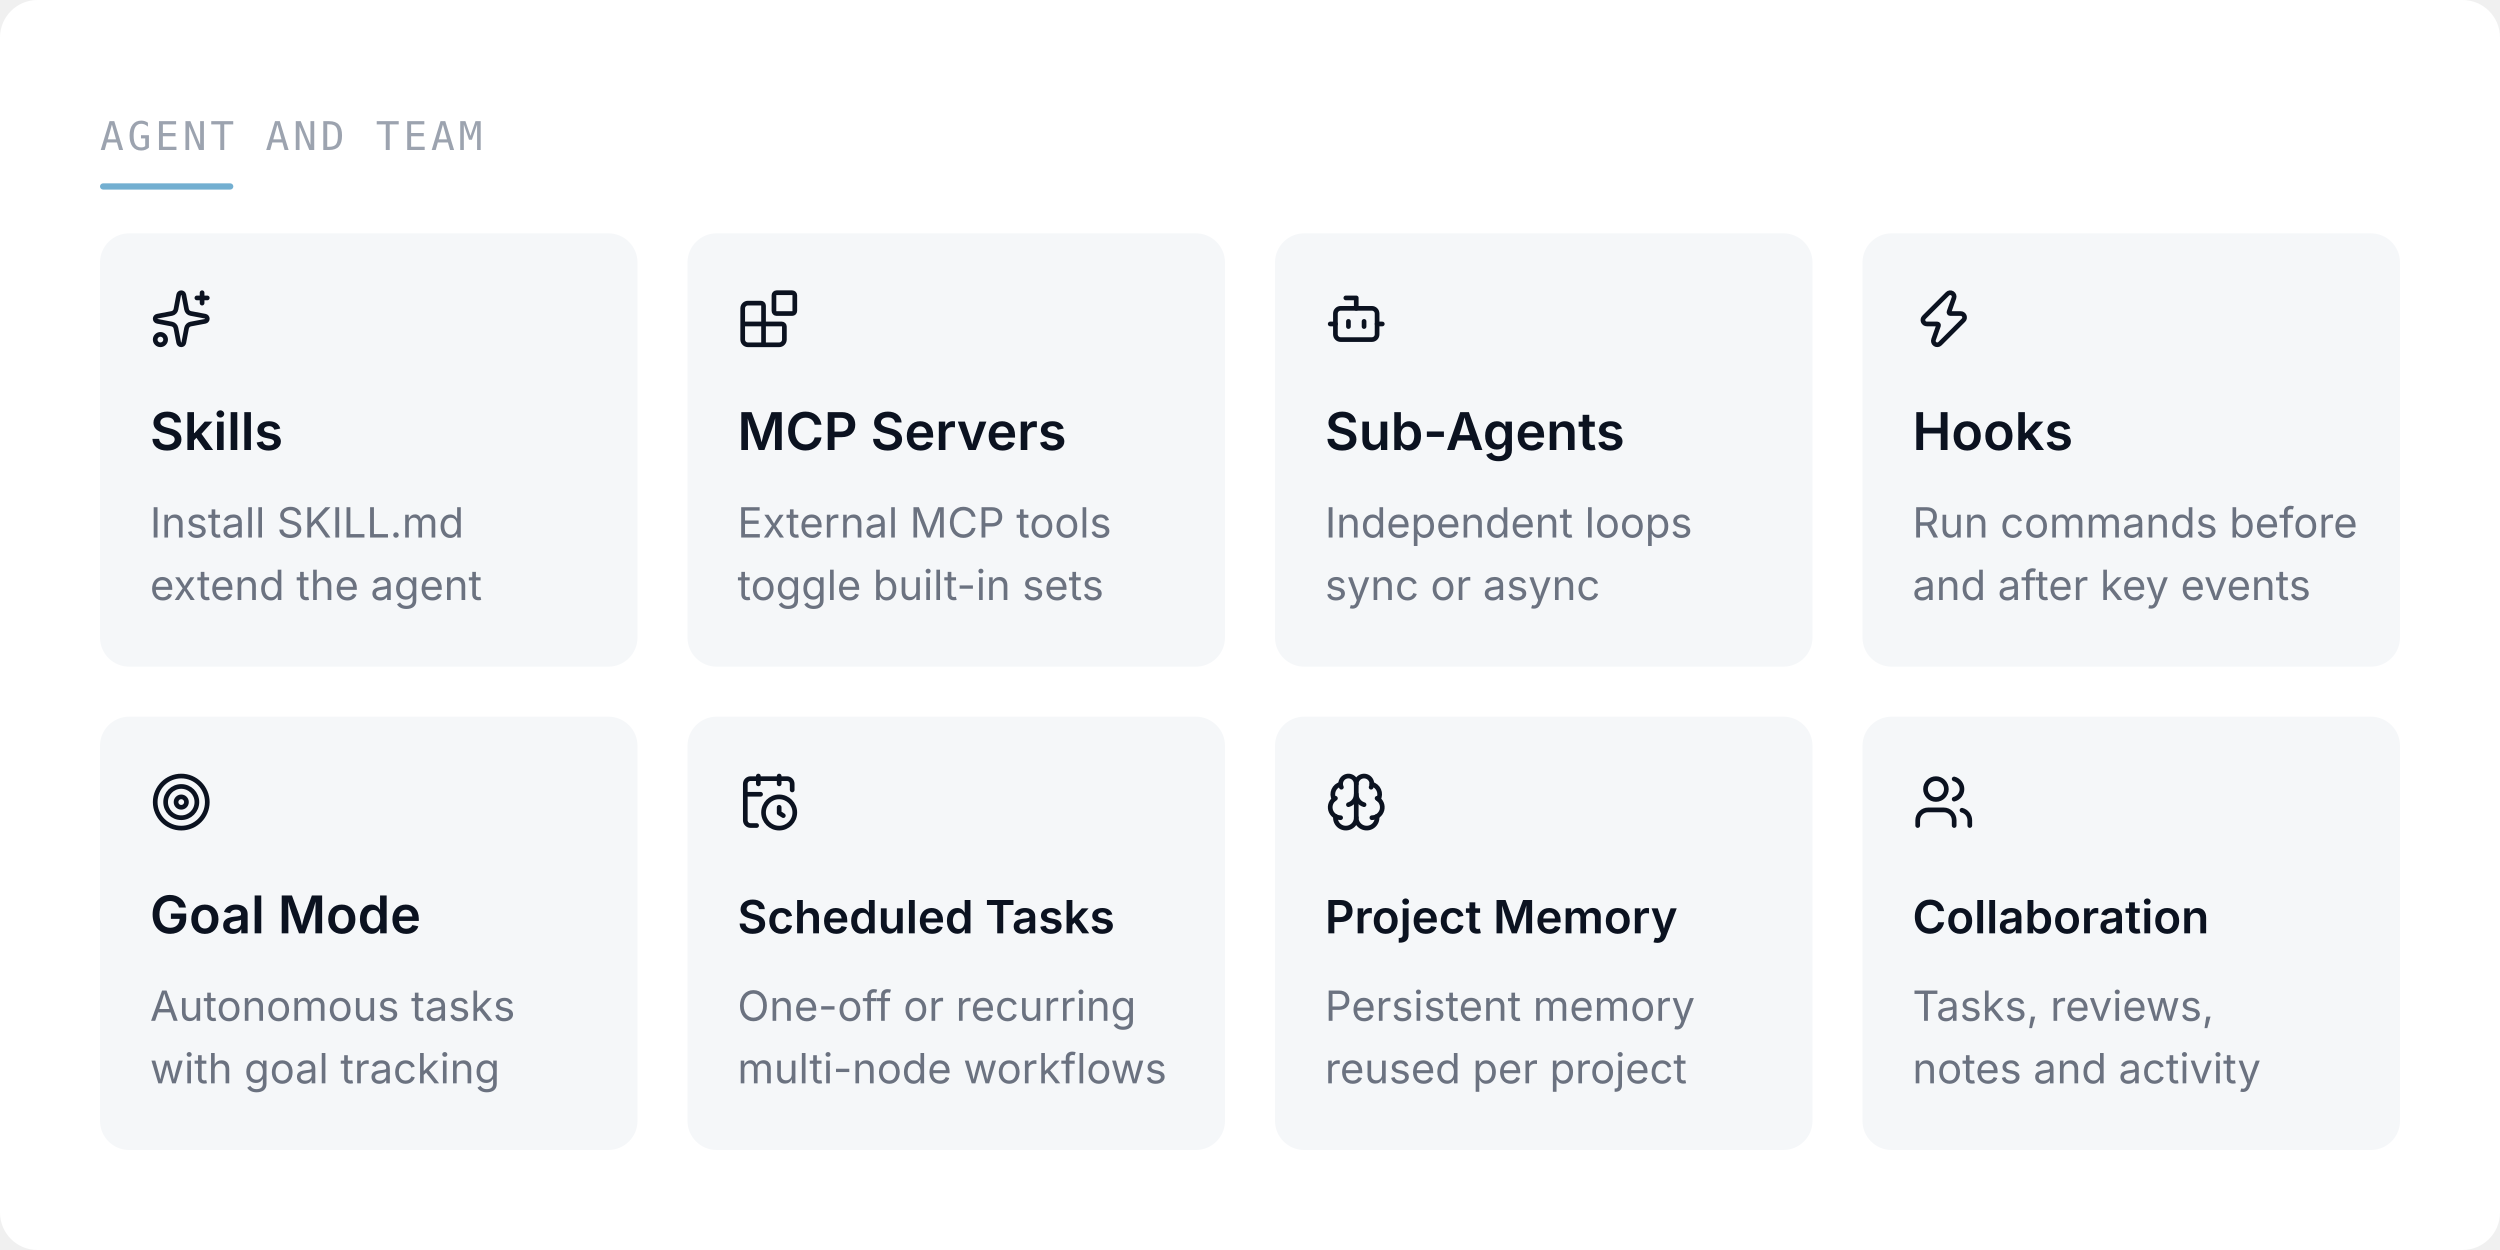
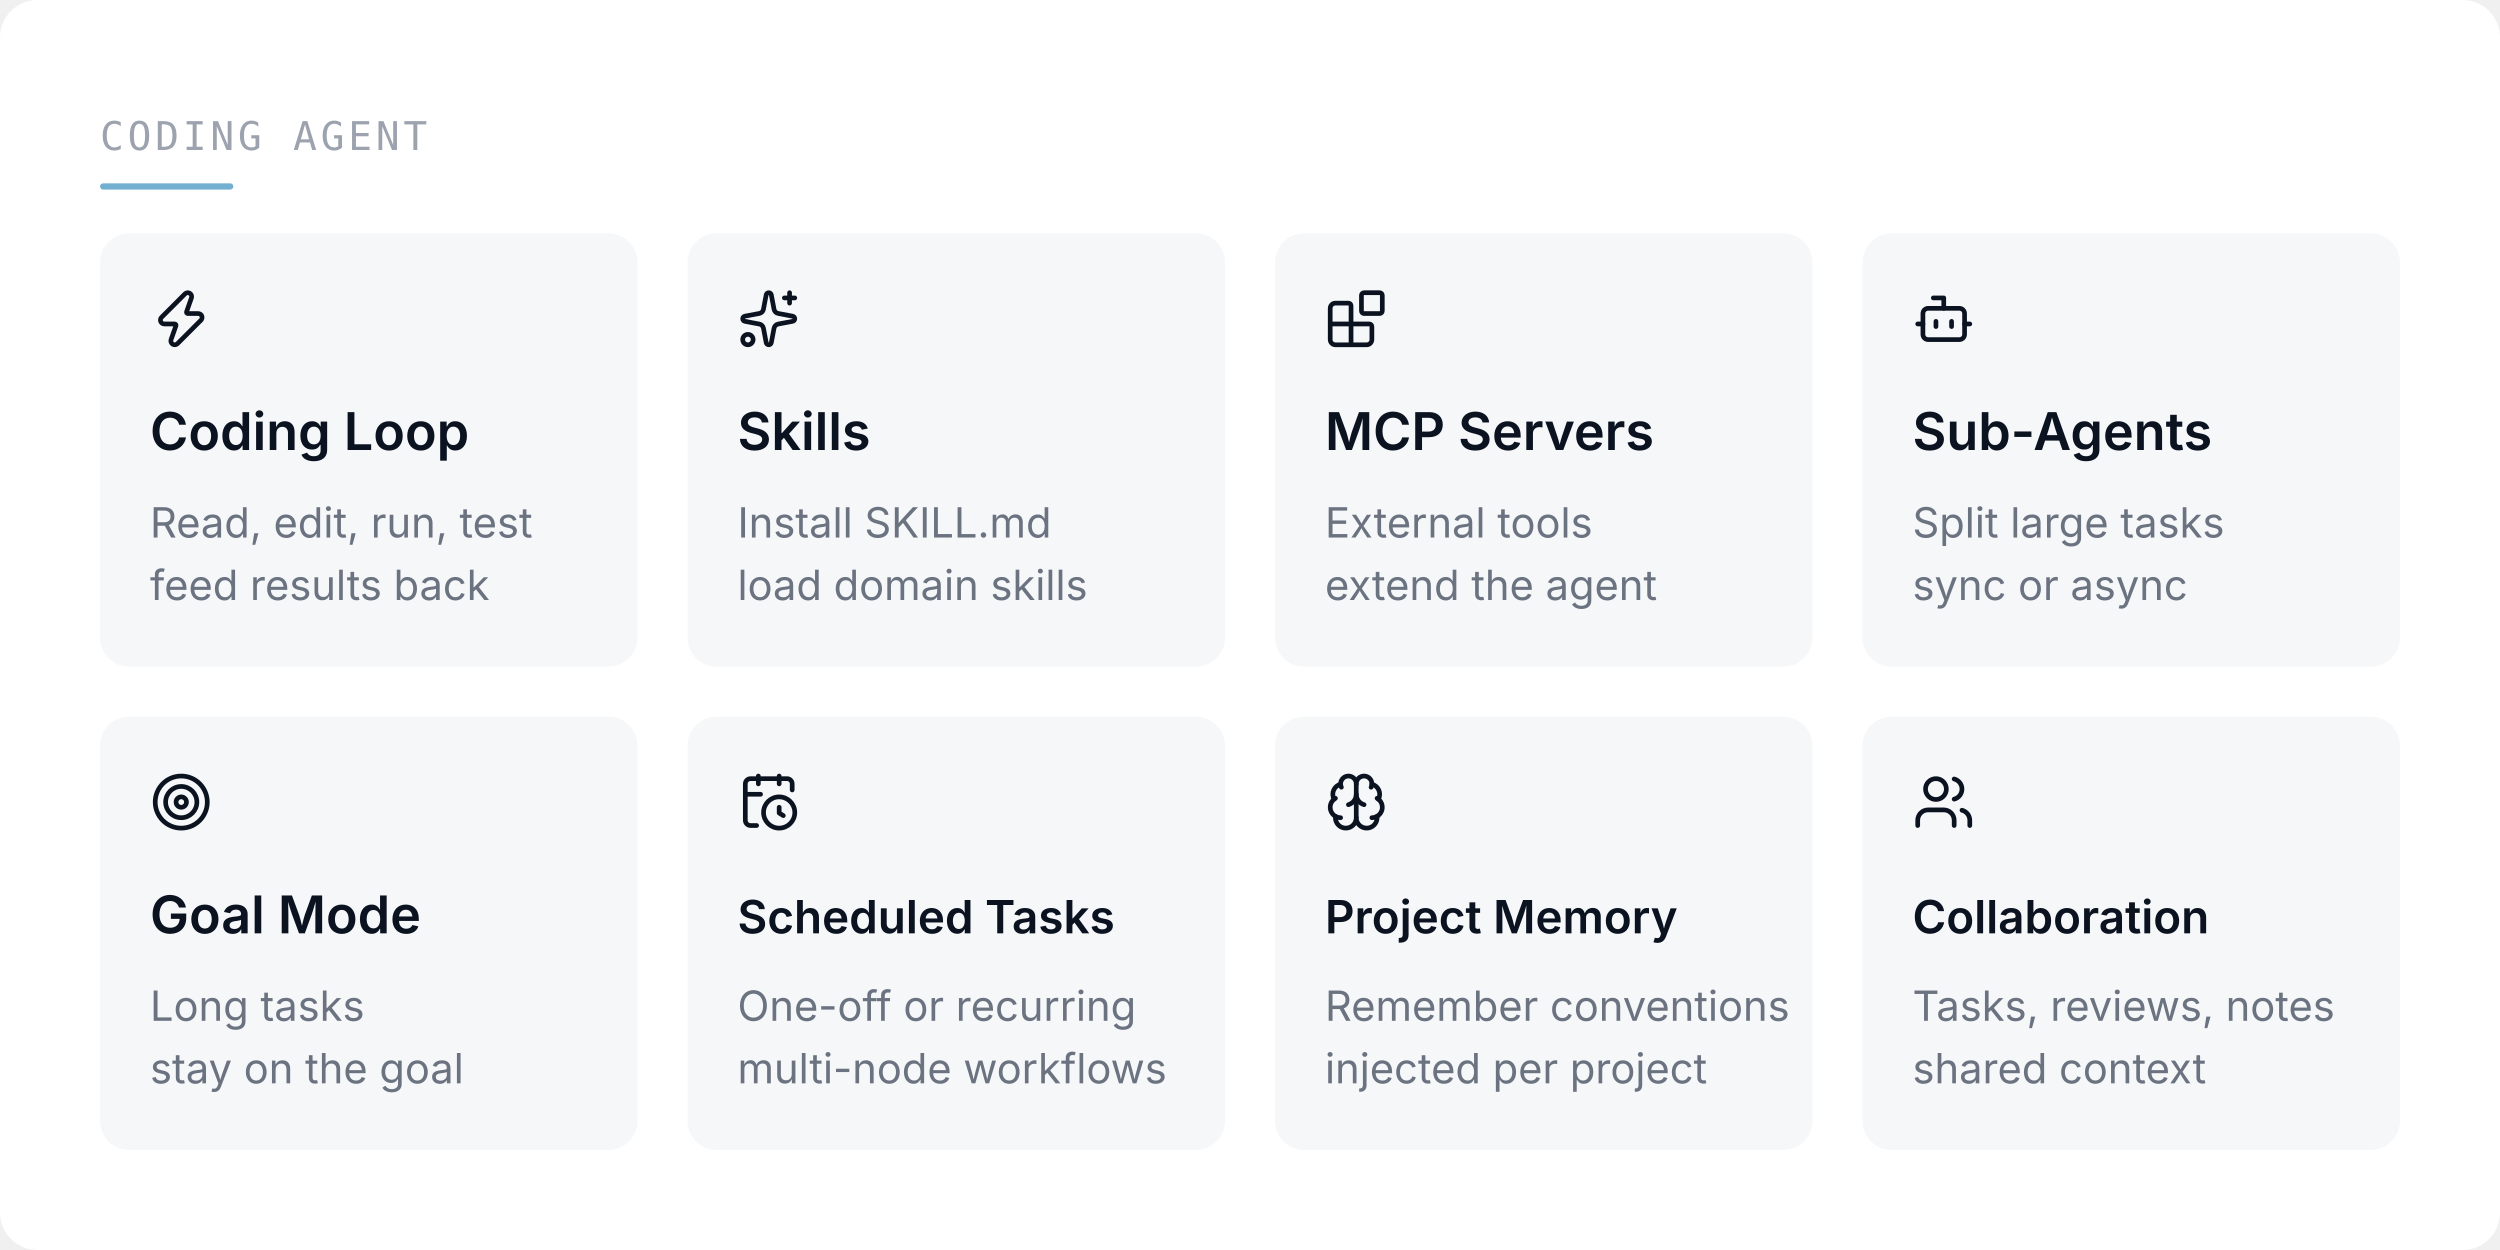
<svg xmlns="http://www.w3.org/2000/svg" width="1200" height="600" viewBox="0 0 1200 600" role="img" aria-labelledby="t d">
  <rect width="1200" height="600" rx="18" fill="#FFFFFF" />
-   <text x="48" y="72" font-family="'Cascadia Code', Consolas, 'SF Mono', Menlo, monospace" font-size="19" letter-spacing="1.8" fill="#9CA3AF">AGENT AND TEAM</text>
+   <text x="48" y="72" font-family="'Cascadia Code', Consolas, 'SF Mono', Menlo, monospace" font-size="19" letter-spacing="1.8" fill="#9CA3AF">CODING AGENT</text>
  <rect x="48" y="88" width="64" height="3" rx="1.5" fill="#73AFD1" />
  <rect x="48" y="112" width="258" height="208" rx="14" fill="#F5F7F9" />
  <g transform="translate(72.0 138) scale(1.25)" fill="none" stroke="#0B1220" stroke-width="1.8" stroke-linecap="round" stroke-linejoin="round">
+     <path d="M15.914 4a1.5 1.5 0 00-2.474-1.561l-9 9A1.5 1.5 0 005.5 14h4.002a.5.5 0 01.471.666L8.086 20a1.5 1.5 0 002.475 1.56l9-9A1.5 1.5 0 0018.5 10h-3.997a.5.5 0 01-.472-.667z" />
+   </g>
+   <text x="72" y="216" font-family="-apple-system, BlinkMacSystemFont, 'Segoe UI', 'PingFang SC', 'Microsoft YaHei', sans-serif" font-size="25" font-weight="600" fill="#0B1220">Coding Loop</text>
+   <text x="72" y="258" font-family="-apple-system, BlinkMacSystemFont, 'Segoe UI', 'PingFang SC', 'Microsoft YaHei', sans-serif" font-size="20" fill="#6B7280">Read, edit, run, test</text>
+   <text x="72" y="288" font-family="-apple-system, BlinkMacSystemFont, 'Segoe UI', 'PingFang SC', 'Microsoft YaHei', sans-serif" font-size="20" fill="#6B7280">feed results back</text>
+   <rect x="330" y="112" width="258" height="208" rx="14" fill="#F5F7F9" />
+   <g transform="translate(354.0 138) scale(1.25)" fill="none" stroke="#0B1220" stroke-width="1.8" stroke-linecap="round" stroke-linejoin="round">
    <path d="M11.017 2.814a1 1 0 0 1 1.966 0l1.051 5.558a2 2 0 0 0 1.594 1.594l5.558 1.051a1 1 0 0 1 0 1.966l-5.558 1.051a2 2 0 0 0-1.594 1.594l-1.051 5.558a1 1 0 0 1-1.966 0l-1.051-5.558a2 2 0 0 0-1.594-1.594l-5.558-1.051a1 1 0 0 1 0-1.966l5.558-1.051a2 2 0 0 0 1.594-1.594z" />
    <path d="M20 2v4" />
    <path d="M22 4h-4" />
    <circle cx="4" cy="20" r="2" />
  </g>
-   <text x="72" y="216" font-family="-apple-system, BlinkMacSystemFont, 'Segoe UI', 'PingFang SC', 'Microsoft YaHei', sans-serif" font-size="25" font-weight="600" fill="#0B1220">Skills</text>
-   <text x="72" y="258" font-family="-apple-system, BlinkMacSystemFont, 'Segoe UI', 'PingFang SC', 'Microsoft YaHei', sans-serif" font-size="20" fill="#6B7280">Install SKILL.md</text>
-   <text x="72" y="288" font-family="-apple-system, BlinkMacSystemFont, 'Segoe UI', 'PingFang SC', 'Microsoft YaHei', sans-serif" font-size="20" fill="#6B7280">extend the agent</text>
-   <rect x="330" y="112" width="258" height="208" rx="14" fill="#F5F7F9" />
-   <g transform="translate(354.0 138) scale(1.25)" fill="none" stroke="#0B1220" stroke-width="1.8" stroke-linecap="round" stroke-linejoin="round">
+   <text x="354" y="216" font-family="-apple-system, BlinkMacSystemFont, 'Segoe UI', 'PingFang SC', 'Microsoft YaHei', sans-serif" font-size="25" font-weight="600" fill="#0B1220">Skills</text>
+   <text x="354" y="258" font-family="-apple-system, BlinkMacSystemFont, 'Segoe UI', 'PingFang SC', 'Microsoft YaHei', sans-serif" font-size="20" fill="#6B7280">Install SKILL.md</text>
+   <text x="354" y="288" font-family="-apple-system, BlinkMacSystemFont, 'Segoe UI', 'PingFang SC', 'Microsoft YaHei', sans-serif" font-size="20" fill="#6B7280">load domain skills</text>
+   <rect x="612" y="112" width="258" height="208" rx="14" fill="#F5F7F9" />
+   <g transform="translate(636.0 138) scale(1.25)" fill="none" stroke="#0B1220" stroke-width="1.8" stroke-linecap="round" stroke-linejoin="round">
    <path d="M10 22V7a1 1 0 0 0-1-1H4a2 2 0 0 0-2 2v12a2 2 0 0 0 2 2h12a2 2 0 0 0 2-2v-5a1 1 0 0 0-1-1H2" />
    <rect x="14" y="2" width="8" height="8" rx="1" />
  </g>
-   <text x="354" y="216" font-family="-apple-system, BlinkMacSystemFont, 'Segoe UI', 'PingFang SC', 'Microsoft YaHei', sans-serif" font-size="25" font-weight="600" fill="#0B1220">MCP Servers</text>
-   <text x="354" y="258" font-family="-apple-system, BlinkMacSystemFont, 'Segoe UI', 'PingFang SC', 'Microsoft YaHei', sans-serif" font-size="20" fill="#6B7280">External MCP tools</text>
-   <text x="354" y="288" font-family="-apple-system, BlinkMacSystemFont, 'Segoe UI', 'PingFang SC', 'Microsoft YaHei', sans-serif" font-size="20" fill="#6B7280">toggle built-in sets</text>
-   <rect x="612" y="112" width="258" height="208" rx="14" fill="#F5F7F9" />
-   <g transform="translate(636.0 138) scale(1.25)" fill="none" stroke="#0B1220" stroke-width="1.8" stroke-linecap="round" stroke-linejoin="round">
+   <text x="636" y="216" font-family="-apple-system, BlinkMacSystemFont, 'Segoe UI', 'PingFang SC', 'Microsoft YaHei', sans-serif" font-size="25" font-weight="600" fill="#0B1220">MCP Servers</text>
+   <text x="636" y="258" font-family="-apple-system, BlinkMacSystemFont, 'Segoe UI', 'PingFang SC', 'Microsoft YaHei', sans-serif" font-size="20" fill="#6B7280">External tools</text>
+   <text x="636" y="288" font-family="-apple-system, BlinkMacSystemFont, 'Segoe UI', 'PingFang SC', 'Microsoft YaHei', sans-serif" font-size="20" fill="#6B7280">extend the agent</text>
+   <rect x="894" y="112" width="258" height="208" rx="14" fill="#F5F7F9" />
+   <g transform="translate(918.0 138) scale(1.25)" fill="none" stroke="#0B1220" stroke-width="1.8" stroke-linecap="round" stroke-linejoin="round">
    <path d="M12 8V4H8" />
    <rect width="16" height="12" x="4" y="8" rx="2" />
    <path d="M2 14h2" />
    <path d="M20 14h2" />
    <path d="M15 13v2" />
    <path d="M9 13v2" />
  </g>
-   <text x="636" y="216" font-family="-apple-system, BlinkMacSystemFont, 'Segoe UI', 'PingFang SC', 'Microsoft YaHei', sans-serif" font-size="25" font-weight="600" fill="#0B1220">Sub-Agents</text>
-   <text x="636" y="258" font-family="-apple-system, BlinkMacSystemFont, 'Segoe UI', 'PingFang SC', 'Microsoft YaHei', sans-serif" font-size="20" fill="#6B7280">Independent loops</text>
-   <text x="636" y="288" font-family="-apple-system, BlinkMacSystemFont, 'Segoe UI', 'PingFang SC', 'Microsoft YaHei', sans-serif" font-size="20" fill="#6B7280">sync or async</text>
-   <rect x="894" y="112" width="258" height="208" rx="14" fill="#F5F7F9" />
-   <g transform="translate(918.0 138) scale(1.25)" fill="none" stroke="#0B1220" stroke-width="1.8" stroke-linecap="round" stroke-linejoin="round">
-     <path d="M15.914 4a1.5 1.5 0 00-2.474-1.561l-9 9A1.5 1.5 0 005.5 14h4.002a.5.5 0 01.471.666L8.086 20a1.5 1.5 0 002.475 1.56l9-9A1.5 1.5 0 0018.5 10h-3.997a.5.5 0 01-.472-.667z" />
-   </g>
-   <text x="918" y="216" font-family="-apple-system, BlinkMacSystemFont, 'Segoe UI', 'PingFang SC', 'Microsoft YaHei', sans-serif" font-size="25" font-weight="600" fill="#0B1220">Hooks</text>
-   <text x="918" y="258" font-family="-apple-system, BlinkMacSystemFont, 'Segoe UI', 'PingFang SC', 'Microsoft YaHei', sans-serif" font-size="20" fill="#6B7280">Run commands before</text>
-   <text x="918" y="288" font-family="-apple-system, BlinkMacSystemFont, 'Segoe UI', 'PingFang SC', 'Microsoft YaHei', sans-serif" font-size="20" fill="#6B7280">and after key events</text>
+   <text x="918" y="216" font-family="-apple-system, BlinkMacSystemFont, 'Segoe UI', 'PingFang SC', 'Microsoft YaHei', sans-serif" font-size="25" font-weight="600" fill="#0B1220">Sub-Agents</text>
+   <text x="918" y="258" font-family="-apple-system, BlinkMacSystemFont, 'Segoe UI', 'PingFang SC', 'Microsoft YaHei', sans-serif" font-size="20" fill="#6B7280">Split large tasks</text>
+   <text x="918" y="288" font-family="-apple-system, BlinkMacSystemFont, 'Segoe UI', 'PingFang SC', 'Microsoft YaHei', sans-serif" font-size="20" fill="#6B7280">sync or async</text>
  <rect x="48" y="344" width="258" height="208" rx="14" fill="#F5F7F9" />
  <g transform="translate(72.0 370) scale(1.25)" fill="none" stroke="#0B1220" stroke-width="1.8" stroke-linecap="round" stroke-linejoin="round">
    <circle cx="12" cy="12" r="10" />
    <circle cx="12" cy="12" r="6" />
    <circle cx="12" cy="12" r="2" />
  </g>
  <text x="72" y="448" font-family="-apple-system, BlinkMacSystemFont, 'Segoe UI', 'PingFang SC', 'Microsoft YaHei', sans-serif" font-size="25" font-weight="600" fill="#0B1220">Goal Mode</text>
-   <text x="72" y="490" font-family="-apple-system, BlinkMacSystemFont, 'Segoe UI', 'PingFang SC', 'Microsoft YaHei', sans-serif" font-size="20" fill="#6B7280">Autonomous tasks</text>
-   <text x="72" y="520" font-family="-apple-system, BlinkMacSystemFont, 'Segoe UI', 'PingFang SC', 'Microsoft YaHei', sans-serif" font-size="20" fill="#6B7280">with goal tracking</text>
+   <text x="72" y="490" font-family="-apple-system, BlinkMacSystemFont, 'Segoe UI', 'PingFang SC', 'Microsoft YaHei', sans-serif" font-size="20" fill="#6B7280">Long tasks</text>
+   <text x="72" y="520" font-family="-apple-system, BlinkMacSystemFont, 'Segoe UI', 'PingFang SC', 'Microsoft YaHei', sans-serif" font-size="20" fill="#6B7280">stay on the goal</text>
  <rect x="330" y="344" width="258" height="208" rx="14" fill="#F5F7F9" />
  <g transform="translate(354.0 370) scale(1.25)" fill="none" stroke="#0B1220" stroke-width="1.8" stroke-linecap="round" stroke-linejoin="round">
    <path d="M16 14v2.2l1.6 1" />
    <path d="M16 2v3" />
    <path d="M21 7.338V5a2 2 0 00-2-2H5a2 2 0 00-2 2v14a2 2 0 002 2h2.338" />
    <path d="M3 9h5.859" />
    <path d="M8 2v3" />
    <circle cx="16" cy="16" r="6" />
  </g>
  <text x="354" y="448" font-family="-apple-system, BlinkMacSystemFont, 'Segoe UI', 'PingFang SC', 'Microsoft YaHei', sans-serif" font-size="22" font-weight="600" fill="#0B1220">Scheduled Tasks</text>
  <text x="354" y="490" font-family="-apple-system, BlinkMacSystemFont, 'Segoe UI', 'PingFang SC', 'Microsoft YaHei', sans-serif" font-size="20" fill="#6B7280">One-off or recurring</text>
  <text x="354" y="520" font-family="-apple-system, BlinkMacSystemFont, 'Segoe UI', 'PingFang SC', 'Microsoft YaHei', sans-serif" font-size="20" fill="#6B7280">multi-node workflows</text>
  <rect x="612" y="344" width="258" height="208" rx="14" fill="#F5F7F9" />
  <g transform="translate(636.0 370) scale(1.25)" fill="none" stroke="#0B1220" stroke-width="1.8" stroke-linecap="round" stroke-linejoin="round">
    <path d="M12 18V5" />
    <path d="M15 13a4.17 4.17 0 01-3-4 4.17 4.17 0 01-3 4" />
    <path d="M17.707 6.294A3 3 0 1012 5a3 3 0 10-5.707 1.294" />
    <path d="M17.996 5.125a4 4 0 012.526 5.77" />
    <path d="M18 18a4 4 0 002-7.465" />
    <path d="M19.967 17.482a4 4 0 11-7.967.517 4 4 0 11-7.967-.517" />
    <path d="M6 18a4 4 0 01-2-7.465" />
    <path d="M6.004 5.125a4 4 0 00-2.526 5.77" />
  </g>
  <text x="636" y="448" font-family="-apple-system, BlinkMacSystemFont, 'Segoe UI', 'PingFang SC', 'Microsoft YaHei', sans-serif" font-size="22" font-weight="600" fill="#0B1220">Project Memory</text>
-   <text x="636" y="490" font-family="-apple-system, BlinkMacSystemFont, 'Segoe UI', 'PingFang SC', 'Microsoft YaHei', sans-serif" font-size="20" fill="#6B7280">Persistent memory</text>
-   <text x="636" y="520" font-family="-apple-system, BlinkMacSystemFont, 'Segoe UI', 'PingFang SC', 'Microsoft YaHei', sans-serif" font-size="20" fill="#6B7280">reused per project</text>
+   <text x="636" y="490" font-family="-apple-system, BlinkMacSystemFont, 'Segoe UI', 'PingFang SC', 'Microsoft YaHei', sans-serif" font-size="20" fill="#6B7280">Remember conventions</text>
+   <text x="636" y="520" font-family="-apple-system, BlinkMacSystemFont, 'Segoe UI', 'PingFang SC', 'Microsoft YaHei', sans-serif" font-size="20" fill="#6B7280">injected per project</text>
  <rect x="894" y="344" width="258" height="208" rx="14" fill="#F5F7F9" />
  <g transform="translate(918.0 370) scale(1.25)" fill="none" stroke="#0B1220" stroke-width="1.8" stroke-linecap="round" stroke-linejoin="round">
    <path d="M16 21v-2a4 4 0 0 0-4-4H6a4 4 0 0 0-4 4v2" />
    <path d="M16 3.128a4 4 0 0 1 0 7.744" />
    <path d="M22 21v-2a4 4 0 0 0-3-3.87" />
    <circle cx="9" cy="7" r="4" />
  </g>
  <text x="918" y="448" font-family="-apple-system, BlinkMacSystemFont, 'Segoe UI', 'PingFang SC', 'Microsoft YaHei', sans-serif" font-size="22" font-weight="600" fill="#0B1220">Collaboration</text>
-   <text x="918" y="490" font-family="-apple-system, BlinkMacSystemFont, 'Segoe UI', 'PingFang SC', 'Microsoft YaHei', sans-serif" font-size="20" fill="#6B7280">Tasks, reviews,</text>
-   <text x="918" y="520" font-family="-apple-system, BlinkMacSystemFont, 'Segoe UI', 'PingFang SC', 'Microsoft YaHei', sans-serif" font-size="20" fill="#6B7280">notes and activity</text>
+   <text x="918" y="490" font-family="-apple-system, BlinkMacSystemFont, 'Segoe UI', 'PingFang SC', 'Microsoft YaHei', sans-serif" font-size="20" fill="#6B7280">Tasks, reviews, notes</text>
+   <text x="918" y="520" font-family="-apple-system, BlinkMacSystemFont, 'Segoe UI', 'PingFang SC', 'Microsoft YaHei', sans-serif" font-size="20" fill="#6B7280">shared context</text>
</svg>
